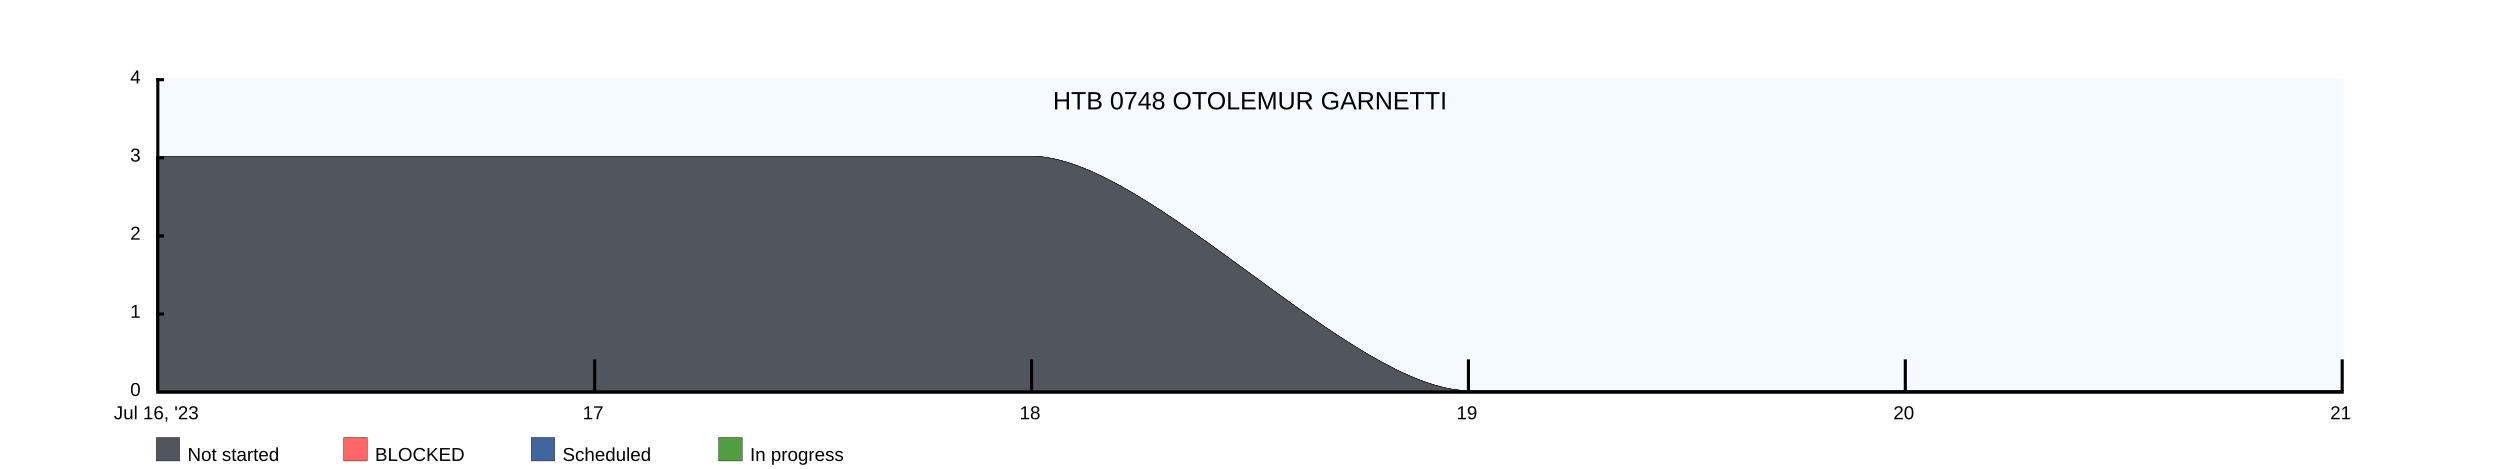
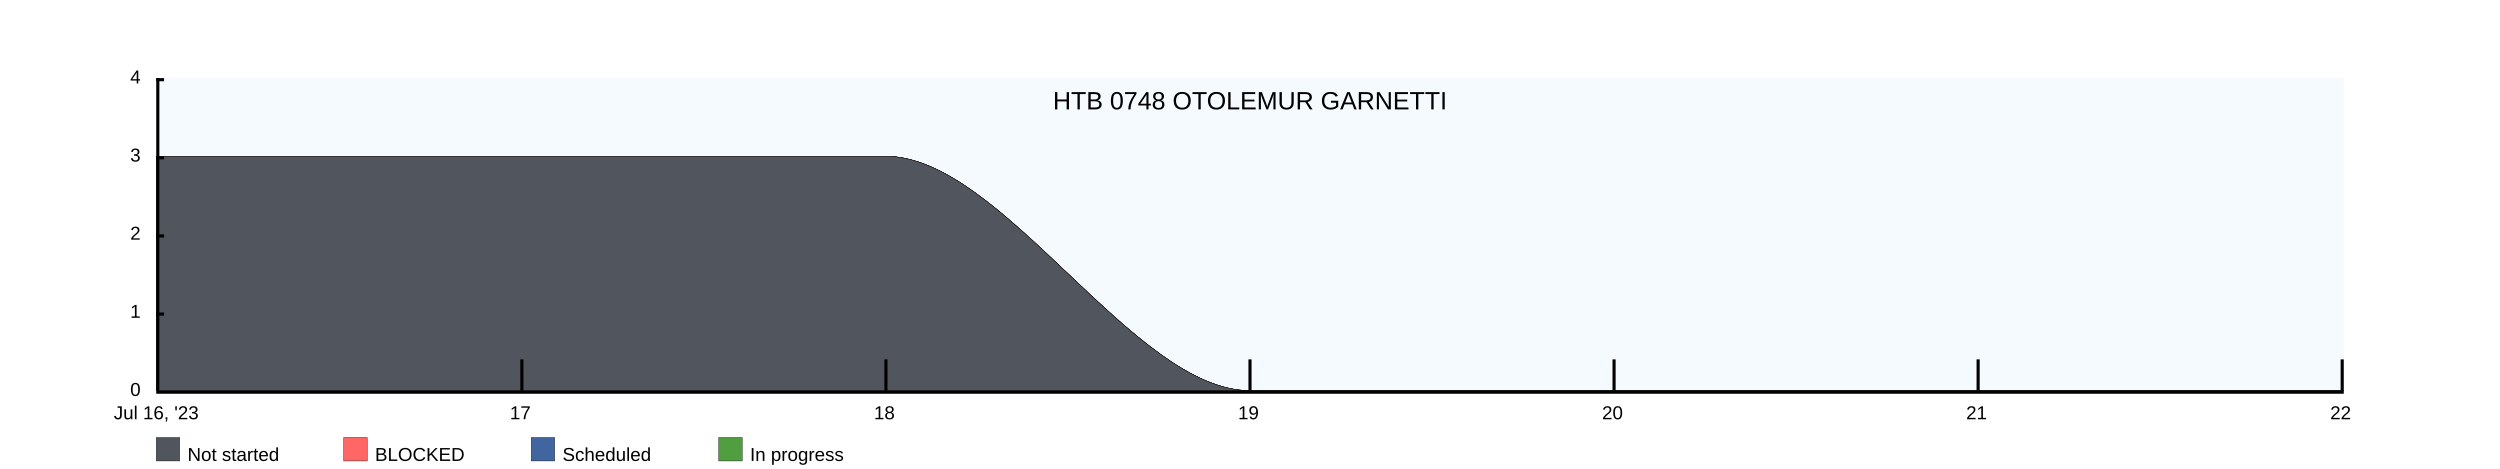
<svg xmlns="http://www.w3.org/2000/svg" width="1600" height="300">
  <rect x="100" y="50" width="1400" height="200" fill="rgba(221, 239, 250, .3)" />
  <clipPath id="theGraph">
    <rect x="100" y="50" width="1400" height="200" fill="black" />
  </clipPath>
  <rect x="100" y="280" width="15" height="15" fill="#51565E" stroke="black" stroke-width="0.25" />
  <text x="120" y="295" font-family="Arial" font-size="12" fill="black">Not started</text>
  <rect x="220" y="280" width="15" height="15" fill="#FF6666" stroke="black" stroke-width="0.25" />
  <text x="240" y="295" font-family="Arial" font-size="12" fill="black">BLOCKED</text>
  <rect x="340" y="280" width="15" height="15" fill="#41659E" stroke="black" stroke-width="0.25" />
  <text x="360" y="295" font-family="Arial" font-size="12" fill="black">Scheduled</text>
  <rect x="460" y="280" width="15" height="15" fill="#519E41" stroke="black" stroke-width="0.25" />
  <text x="480" y="295" font-family="Arial" font-size="12" fill="black">In progress</text>
-   <path d="M 100 100 M 100 100 C 100 100 380 100 380 100 C 380 100 660 100 660 100 C 735 100 865 250 940 250 C 940 250 1220 250 1220 250 C 1220 250 1500 250 1500 250 C 1500 250 1500 250 1500 250 C 1500 250 100 250 100 250 Z" fill="#519E41" stroke="black" stroke-width="0.25" />
-   <path d="M 100 100 M 100 100 C 100 100 380 100 380 100 C 380 100 660 100 660 100 C 735 100 865 250 940 250 C 940 250 1220 250 1220 250 C 1220 250 1500 250 1500 250 C 1500 250 1500 250 1500 250 C 1500 250 100 250 100 250 Z" fill="#41659E" stroke="black" stroke-width="0.25" />
-   <path d="M 100 100 M 100 100 C 100 100 380 100 380 100 C 380 100 660 100 660 100 C 735 100 865 250 940 250 C 940 250 1220 250 1220 250 C 1220 250 1500 250 1500 250 C 1500 250 1500 250 1500 250 C 1500 250 100 250 100 250 Z" fill="#FF6666" stroke="black" stroke-width="0.25" />
-   <path d="M 100 100 M 100 100 C 100 100 380 100 380 100 C 380 100 660 100 660 100 C 735 100 865 250 940 250 C 940 250 1220 250 1220 250 C 1220 250 1500 250 1500 250 C 1500 250 1500 250 1500 250 C 1500 250 100 250 100 250 Z" fill="#51565E" stroke="black" stroke-width="0.25" />
+   <path d="M 100 100 M 100 100 C 100 100 333.333 100 333.333 100 C 333.333 100 566.667 100 566.667 100 C 641.667 100 725 250 800 250 C 800 250 1033.333 250 1033.333 250 C 1033.333 250 1266.667 250 1266.667 250 C 1266.667 250 1500 250 1500 250 C 1500 250 1500 250 1500 250 C 1500 250 100 250 100 250 Z" fill="#519E41" stroke="black" stroke-width="0.25" />
+   <path d="M 100 100 M 100 100 C 100 100 333.333 100 333.333 100 C 333.333 100 566.667 100 566.667 100 C 641.667 100 725 250 800 250 C 800 250 1033.333 250 1033.333 250 C 1033.333 250 1266.667 250 1266.667 250 C 1266.667 250 1500 250 1500 250 C 1500 250 1500 250 1500 250 C 1500 250 100 250 100 250 Z" fill="#41659E" stroke="black" stroke-width="0.25" />
+   <path d="M 100 100 M 100 100 C 100 100 333.333 100 333.333 100 C 333.333 100 566.667 100 566.667 100 C 641.667 100 725 250 800 250 C 800 250 1033.333 250 1033.333 250 C 1033.333 250 1266.667 250 1266.667 250 C 1266.667 250 1500 250 1500 250 C 1500 250 1500 250 1500 250 C 1500 250 100 250 100 250 Z" fill="#FF6666" stroke="black" stroke-width="0.25" />
+   <path d="M 100 100 M 100 100 C 100 100 333.333 100 333.333 100 C 333.333 100 566.667 100 566.667 100 C 641.667 100 725 250 800 250 C 800 250 1033.333 250 1033.333 250 C 1033.333 250 1266.667 250 1266.667 250 C 1266.667 250 1500 250 1500 250 C 1500 250 1500 250 1500 250 C 1500 250 100 250 100 250 Z" fill="#51565E" stroke="black" stroke-width="0.25" />
  <text x="800" y="70" font-family="Arial" font-size="16" fill="black" text-anchor="middle" alignment-baseline="middle">HTB 0748 OTOLEMUR GARNETTI</text>
  <rect x="100" y="250" width="1400" height="2" fill="black" />
  <rect x="100" y="50" width="5" height="2" fill="black" />
  <rect x="100" y="100" width="5" height="2" fill="black" />
  <rect x="100" y="150" width="5" height="2" fill="black" />
  <rect x="100" y="200" width="5" height="2" fill="black" />
  <text x="90" y="50" font-family="Arial" font-size="12" fill="black" text-anchor="end" dominant-baseline="middle">4</text>
  <text x="90" y="100" font-family="Arial" font-size="12" fill="black" text-anchor="end" dominant-baseline="middle">3</text>
  <text x="90" y="150" font-family="Arial" font-size="12" fill="black" text-anchor="end" dominant-baseline="middle">2</text>
  <text x="90" y="200" font-family="Arial" font-size="12" fill="black" text-anchor="end" dominant-baseline="middle">1</text>
  <text x="90" y="250" font-family="Arial" font-size="12" fill="black" text-anchor="end" dominant-baseline="middle">0</text>
  <text x="100" y="260" font-family="Arial" fill="black" text-anchor="middle" dominant-baseline="hanging">Jul 16, '23</text>
-   <text x="379.6" y="260" font-family="Arial" fill="black" text-anchor="middle" dominant-baseline="hanging">17</text>
-   <text x="659.2" y="260" font-family="Arial" fill="black" text-anchor="middle" dominant-baseline="hanging">18</text>
-   <text x="938.8" y="260" font-family="Arial" fill="black" text-anchor="middle" dominant-baseline="hanging">19</text>
-   <text x="1218.4" y="260" font-family="Arial" fill="black" text-anchor="middle" dominant-baseline="hanging">20</text>
-   <text x="1498" y="260" font-family="Arial" fill="black" text-anchor="middle" dominant-baseline="hanging">21</text>
+   <text x="333" y="260" font-family="Arial" fill="black" text-anchor="middle" dominant-baseline="hanging">17</text>
+   <text x="566" y="260" font-family="Arial" fill="black" text-anchor="middle" dominant-baseline="hanging">18</text>
+   <text x="799" y="260" font-family="Arial" fill="black" text-anchor="middle" dominant-baseline="hanging">19</text>
+   <text x="1032" y="260" font-family="Arial" fill="black" text-anchor="middle" dominant-baseline="hanging">20</text>
+   <text x="1265" y="260" font-family="Arial" fill="black" text-anchor="middle" dominant-baseline="hanging">21</text>
+   <text x="1498" y="260" font-family="Arial" fill="black" text-anchor="middle" dominant-baseline="hanging">22</text>
  <rect x="100" y="50" width="2" height="200" fill="black" />
-   <rect x="379.6" y="230" width="2" height="20" fill="black" />
-   <rect x="659.2" y="230" width="2" height="20" fill="black" />
-   <rect x="938.8" y="230" width="2" height="20" fill="black" />
-   <rect x="1218.4" y="230" width="2" height="20" fill="black" />
+   <rect x="333" y="230" width="2" height="20" fill="black" />
+   <rect x="566" y="230" width="2" height="20" fill="black" />
+   <rect x="799" y="230" width="2" height="20" fill="black" />
+   <rect x="1032" y="230" width="2" height="20" fill="black" />
+   <rect x="1265" y="230" width="2" height="20" fill="black" />
  <rect x="1498" y="230" width="2" height="20" fill="black" />
</svg>
